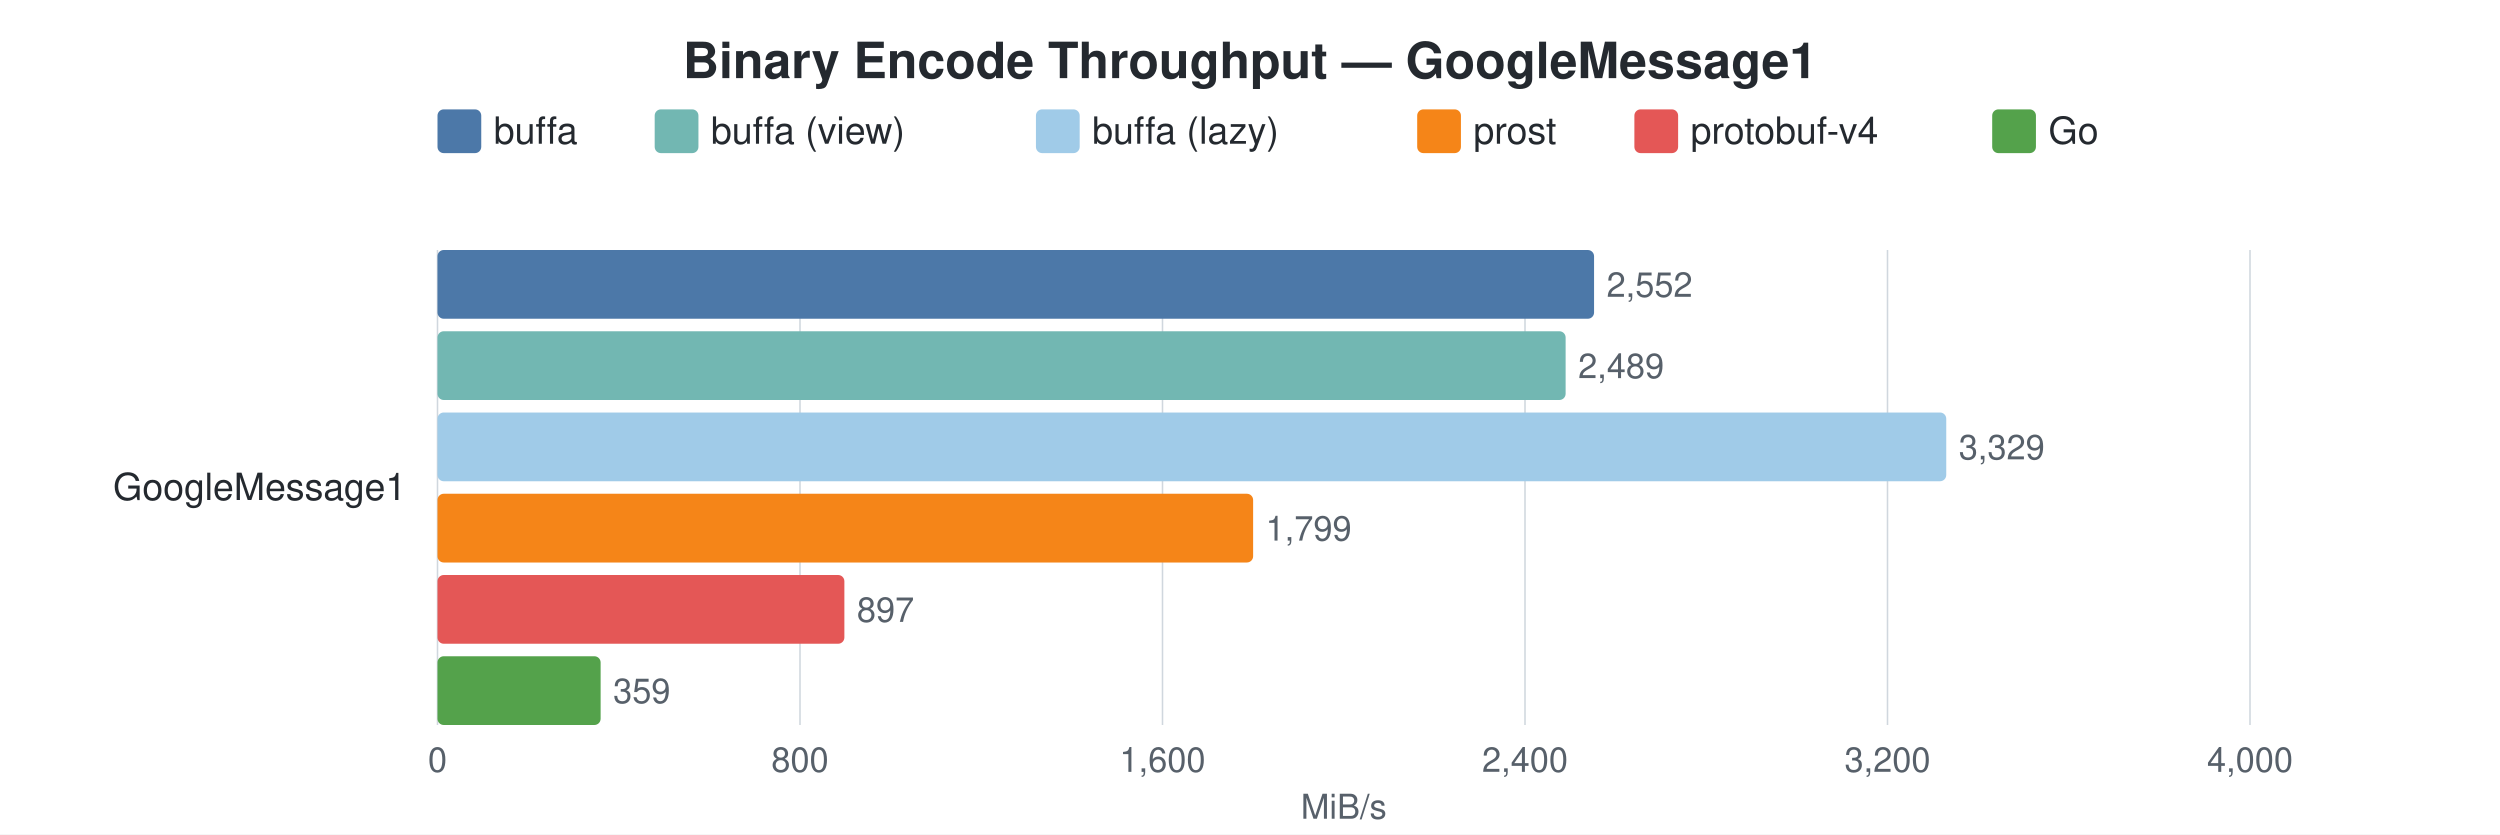
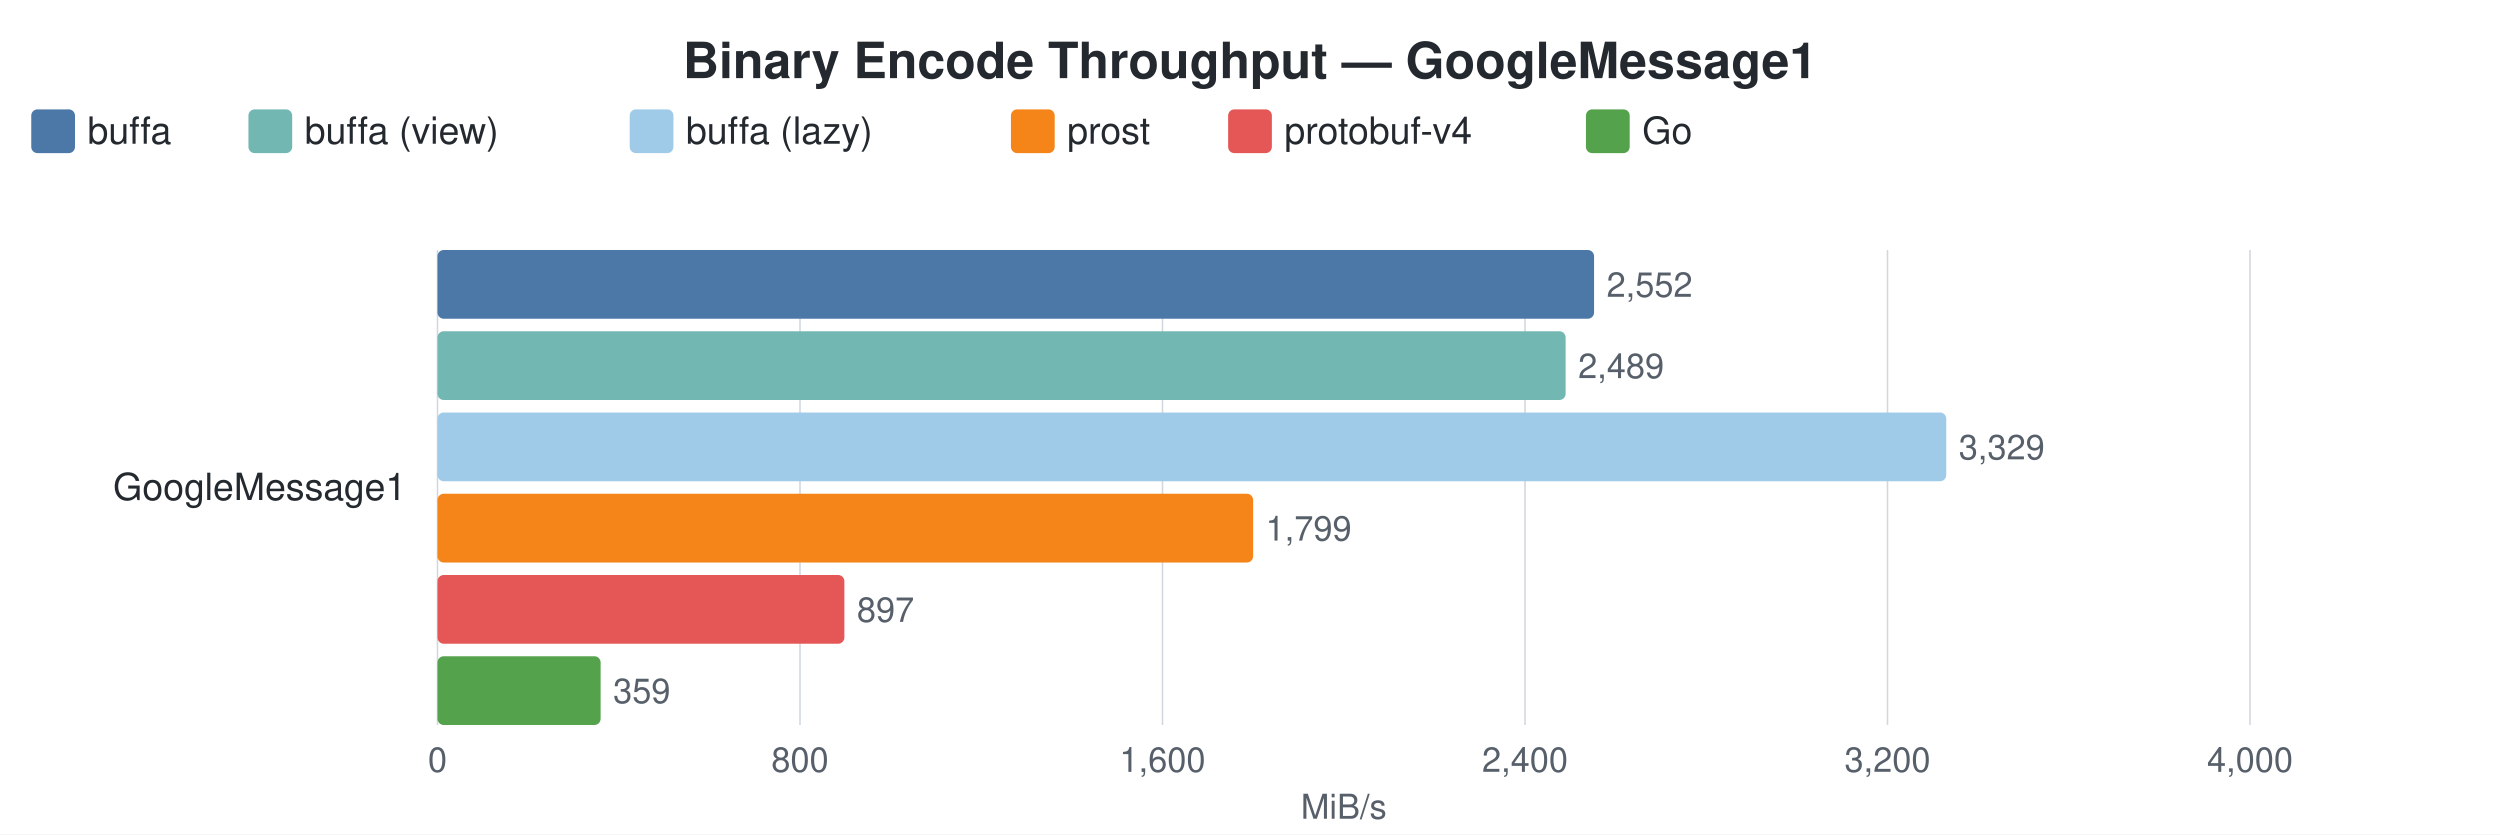
<svg xmlns="http://www.w3.org/2000/svg" width="800" height="267" viewBox="0 0 800 267">
  <style>
    text { font-family: -apple-system, BlinkMacSystemFont, "Segoe UI", Helvetica, Arial, sans-serif; }
    .title { font-size: 16px; font-weight: 600; fill: #24292f; }
    .label { font-size: 12px; fill: #24292f; }
    .value { font-size: 11px; fill: #57606a; }
    .axis-label { font-size: 11px; fill: #57606a; }
    .legend-text { font-size: 12px; fill: #24292f; }
    .grid { stroke: #d0d7de; stroke-width: 0.5; }
  </style>
  <rect width="100%" height="100%" fill="white" />
  <text x="400.0" y="25" text-anchor="middle" class="title">Binary Encode Throughput — GoogleMessage1</text>
-   <rect x="140" y="35" width="14" height="14" rx="2" fill="#4C78A8" />
-   <text x="158" y="46" class="legend-text">buffa</text>
-   <rect x="209.5" y="35" width="14" height="14" rx="2" fill="#72B7B2" />
-   <text x="227.5" y="46" class="legend-text">buffa (view)</text>
-   <rect x="331.5" y="35" width="14" height="14" rx="2" fill="#A0CBE8" />
-   <text x="349.5" y="46" class="legend-text">buffa (lazy)</text>
-   <rect x="453.5" y="35" width="14" height="14" rx="2" fill="#F58518" />
-   <text x="471.5" y="46" class="legend-text">prost</text>
-   <rect x="523.0" y="35" width="14" height="14" rx="2" fill="#E45756" />
-   <text x="541.0" y="46" class="legend-text">protobuf-v4</text>
-   <rect x="637.5" y="35" width="14" height="14" rx="2" fill="#54A24B" />
-   <text x="655.5" y="46" class="legend-text">Go</text>
+   <rect x="10" y="35" width="14" height="14" rx="2" fill="#4C78A8" />
+   <text x="28" y="46" class="legend-text">buffa</text>
+   <rect x="79.5" y="35" width="14" height="14" rx="2" fill="#72B7B2" />
+   <text x="97.5" y="46" class="legend-text">buffa (view)</text>
+   <rect x="201.5" y="35" width="14" height="14" rx="2" fill="#A0CBE8" />
+   <text x="219.5" y="46" class="legend-text">buffa (lazy)</text>
+   <rect x="323.5" y="35" width="14" height="14" rx="2" fill="#F58518" />
+   <text x="341.5" y="46" class="legend-text">prost</text>
+   <rect x="393" y="35" width="14" height="14" rx="2" fill="#E45756" />
+   <text x="411" y="46" class="legend-text">protobuf-v4</text>
+   <rect x="507.5" y="35" width="14" height="14" rx="2" fill="#54A24B" />
+   <text x="525.5" y="46" class="legend-text">Go</text>
  <line x1="140.0" y1="80" x2="140.0" y2="232" class="grid" />
  <text x="140.0" y="247" text-anchor="middle" class="axis-label">0</text>
  <line x1="256.0" y1="80" x2="256.0" y2="232" class="grid" />
  <text x="256.0" y="247" text-anchor="middle" class="axis-label">800</text>
  <line x1="372.0" y1="80" x2="372.0" y2="232" class="grid" />
  <text x="372.0" y="247" text-anchor="middle" class="axis-label">1,600</text>
  <line x1="488.0" y1="80" x2="488.0" y2="232" class="grid" />
  <text x="488.0" y="247" text-anchor="middle" class="axis-label">2,400</text>
  <line x1="604.0" y1="80" x2="604.0" y2="232" class="grid" />
  <text x="604.0" y="247" text-anchor="middle" class="axis-label">3,200</text>
  <line x1="720.0" y1="80" x2="720.0" y2="232" class="grid" />
  <text x="720.0" y="247" text-anchor="middle" class="axis-label">4,000</text>
  <text x="430.0" y="262" text-anchor="middle" class="axis-label">MiB/s</text>
  <text x="130" y="160.0" text-anchor="end" class="label">GoogleMessage1</text>
  <rect x="140" y="80.0" width="370.1" height="22" rx="2" fill="#4C78A8" />
  <text x="514.1" y="95.0" class="value">2,552</text>
  <rect x="140" y="106.0" width="361.0" height="22" rx="2" fill="#72B7B2" />
  <text x="505.0" y="121.0" class="value">2,489</text>
  <rect x="140" y="132.0" width="482.8" height="22" rx="2" fill="#A0CBE8" />
  <text x="626.8" y="147.0" class="value">3,329</text>
  <rect x="140" y="158.0" width="261.0" height="22" rx="2" fill="#F58518" />
  <text x="405.0" y="173.0" class="value">1,799</text>
  <rect x="140" y="184.0" width="130.2" height="22" rx="2" fill="#E45756" />
  <text x="274.2" y="199.0" class="value">897</text>
  <rect x="140" y="210.0" width="52.2" height="22" rx="2" fill="#54A24B" />
  <text x="196.2" y="225.0" class="value">359</text>
</svg>
